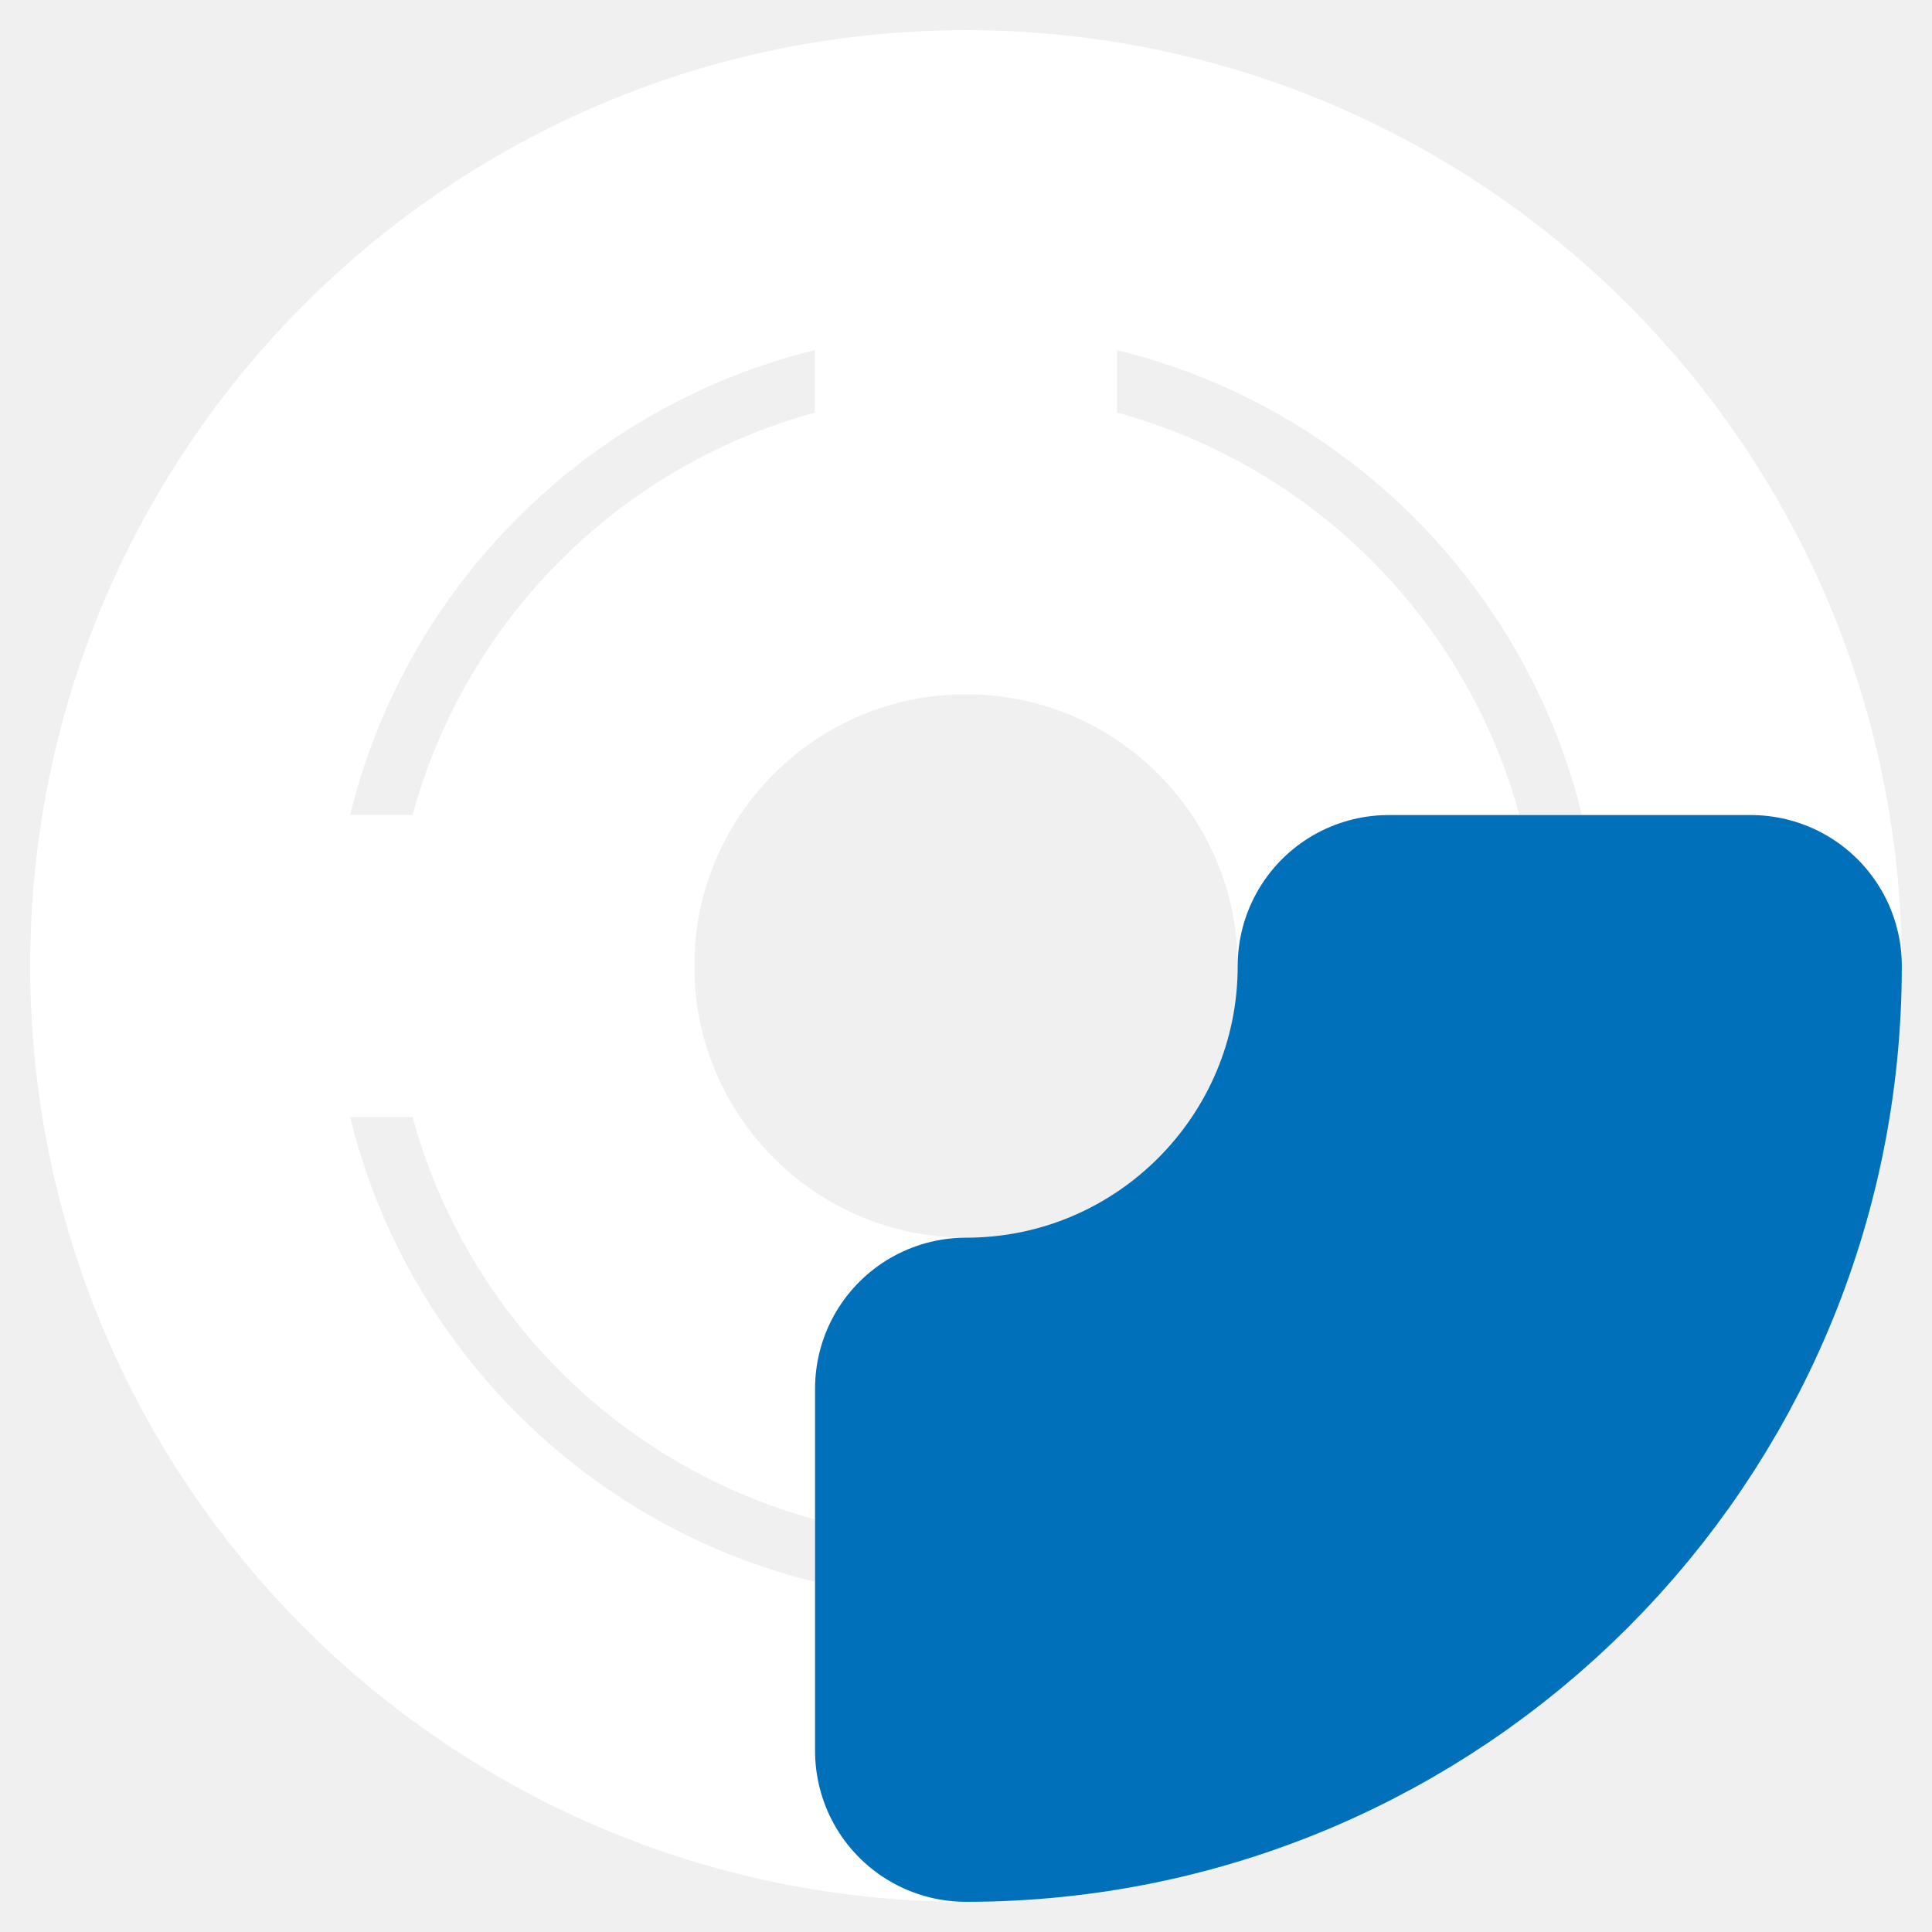
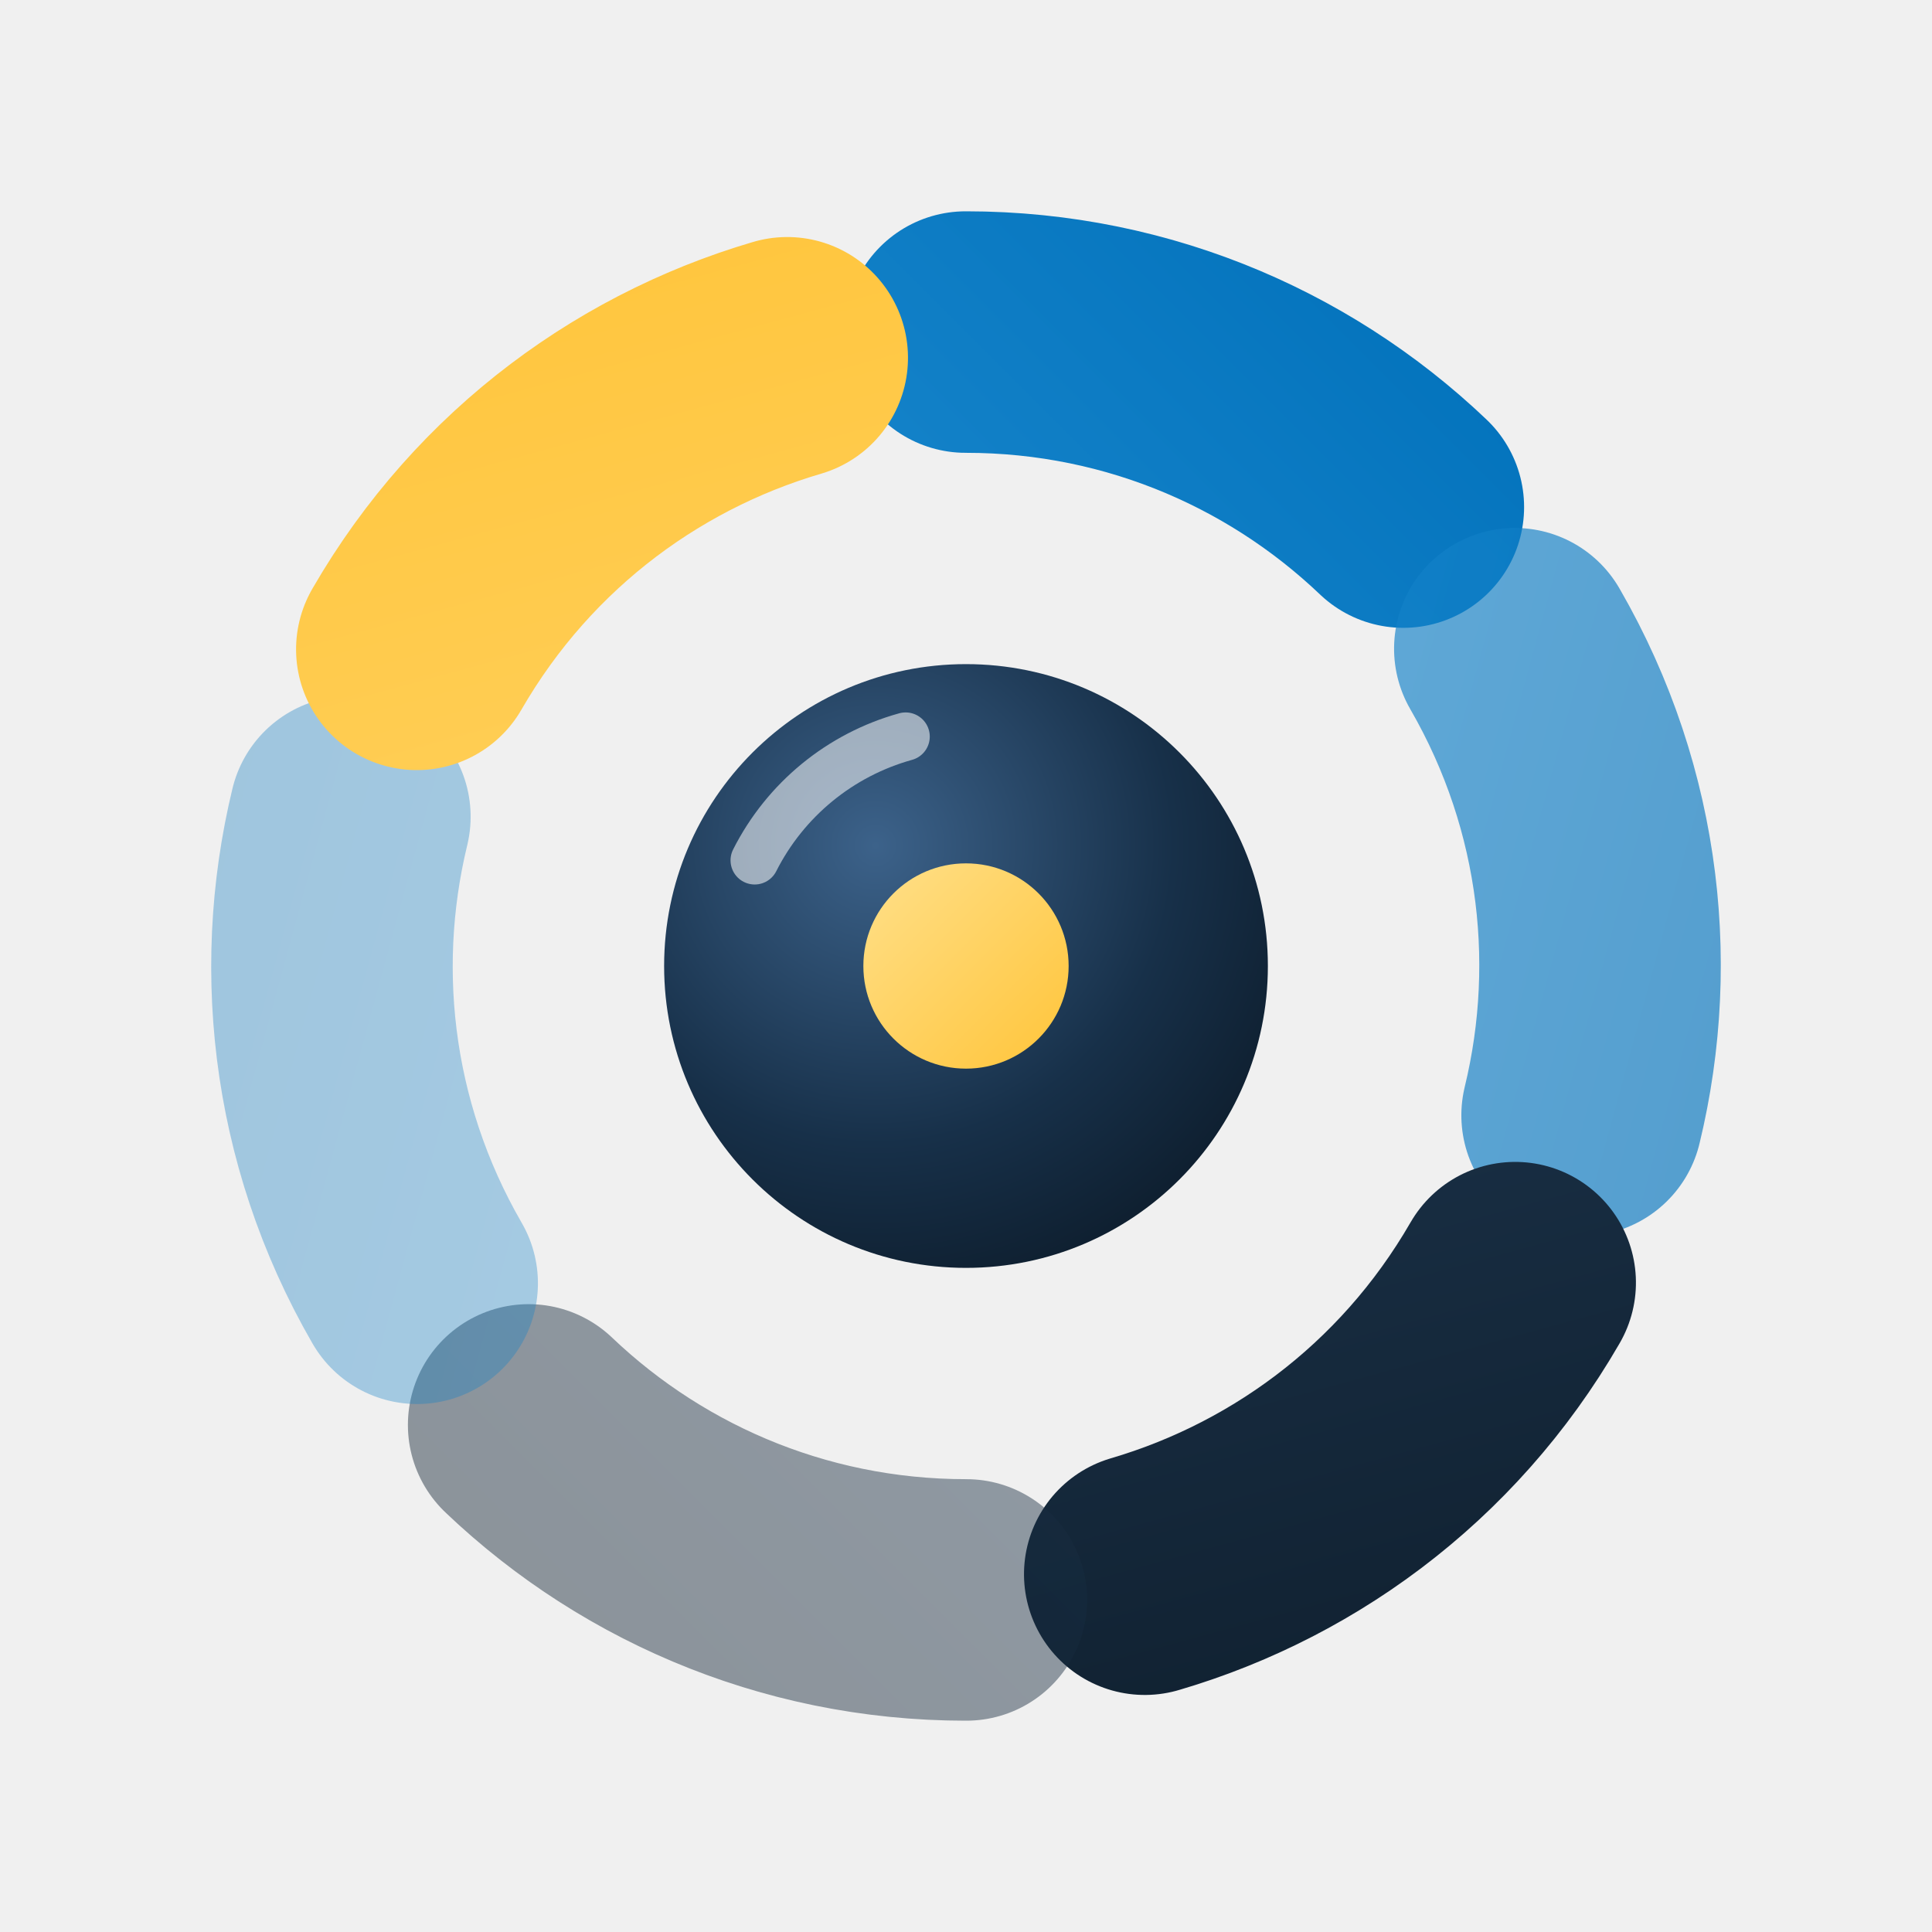
- <svg xmlns="http://www.w3.org/2000/svg" viewBox="0 0 32 32" width="120" height="120" fill="none">
-   <path d="M 16 3 A 13 13 0 0 0 3 16 L 9 16 A 7 7 0 0 1 16 9 Z" fill="none" stroke="#FFFFFF" stroke-width="5" stroke-linejoin="round" stroke-linecap="round" />
-   <path d="M 16 3 A 13 13 0 0 1 29 16 L 23 16 A 7 7 0 0 0 16 9 Z" fill="none" stroke="#FFFFFF" stroke-width="5" stroke-linejoin="round" stroke-linecap="round" />
-   <path d="M 3 16 A 13 13 0 0 0 16 29 L 16 23 A 7 7 0 0 1 9 16 Z" fill="none" stroke="#FFFFFF" stroke-width="5" stroke-linejoin="round" stroke-linecap="round" />
-   <path d="M 29 16 A 13 13 0 0 1 16 29 L 16 23 A 7 7 0 0 0 23 16 Z" fill="#0070BA" stroke="#0070BA" stroke-width="5" stroke-linejoin="round" stroke-linecap="round" />
+ <svg xmlns="http://www.w3.org/2000/svg" viewBox="-4 -4 64 64" width="120" height="120" fill="none">
+   <defs>
+     <linearGradient id="blue" x1="0" y1="0" x2="1" y2="1">
+       <stop offset="0" stop-color="#3AA6E6" />
+       <stop offset="1" stop-color="#0070BA" />
+     </linearGradient>
+     <linearGradient id="navy" x1="0" y1="0" x2="1" y2="1">
+       <stop offset="0" stop-color="#2A4A6B" />
+       <stop offset="1" stop-color="#0F1F2E" />
+     </linearGradient>
+     <linearGradient id="gold" x1="0" y1="0" x2="1" y2="1">
+       <stop offset="0" stop-color="#FFE08A" />
+       <stop offset="1" stop-color="#FFC439" />
+     </linearGradient>
+     <radialGradient id="core" cx="0.35" cy="0.3" r="0.9">
+       <stop offset="0" stop-color="#3C628A" />
+       <stop offset="0.55" stop-color="#173049" />
+       <stop offset="1" stop-color="#0A1622" />
+     </radialGradient>
+   </defs>
+   <g transform="rotate(-90 28 28)">
+     <circle cx="28" cy="28" r="21" stroke="url(#blue)" stroke-opacity="1" stroke-width="8" stroke-linecap="round" stroke-dasharray="15.99 115.96" />
+   </g>
+   <g transform="rotate(-30 28 28)">
+     <circle cx="28" cy="28" r="21" stroke="url(#blue)" stroke-opacity="0.66" stroke-width="8" stroke-linecap="round" stroke-dasharray="15.99 115.96" />
+   </g>
+   <g transform="rotate(30 28 28)">
+     <circle cx="28" cy="28" r="21" stroke="url(#navy)" stroke-opacity="1" stroke-width="8" stroke-linecap="round" stroke-dasharray="15.99 115.96" />
+   </g>
+   <g transform="rotate(90 28 28)">
+     <circle cx="28" cy="28" r="21" stroke="url(#navy)" stroke-opacity="0.45" stroke-width="8" stroke-linecap="round" stroke-dasharray="15.99 115.96" />
+   </g>
+   <g transform="rotate(150 28 28)">
+     <circle cx="28" cy="28" r="21" stroke="url(#blue)" stroke-opacity="0.34" stroke-width="8" stroke-linecap="round" stroke-dasharray="15.99 115.96" />
+   </g>
+   <g transform="rotate(210 28 28)">
+     <circle cx="28" cy="28" r="21" stroke="url(#gold)" stroke-opacity="1" stroke-width="8" stroke-linecap="round" stroke-dasharray="15.99 115.96" />
+   </g>
+   <circle cx="28" cy="28" r="10" fill="url(#core)" />
+   <path d="M 21 24.5 A 8 8 0 0 1 26 20.4" stroke="#fff" stroke-opacity="0.55" stroke-width="1.6" stroke-linecap="round" fill="none" />
+   <circle cx="28" cy="28" r="3.4" fill="url(#gold)" />
</svg>
